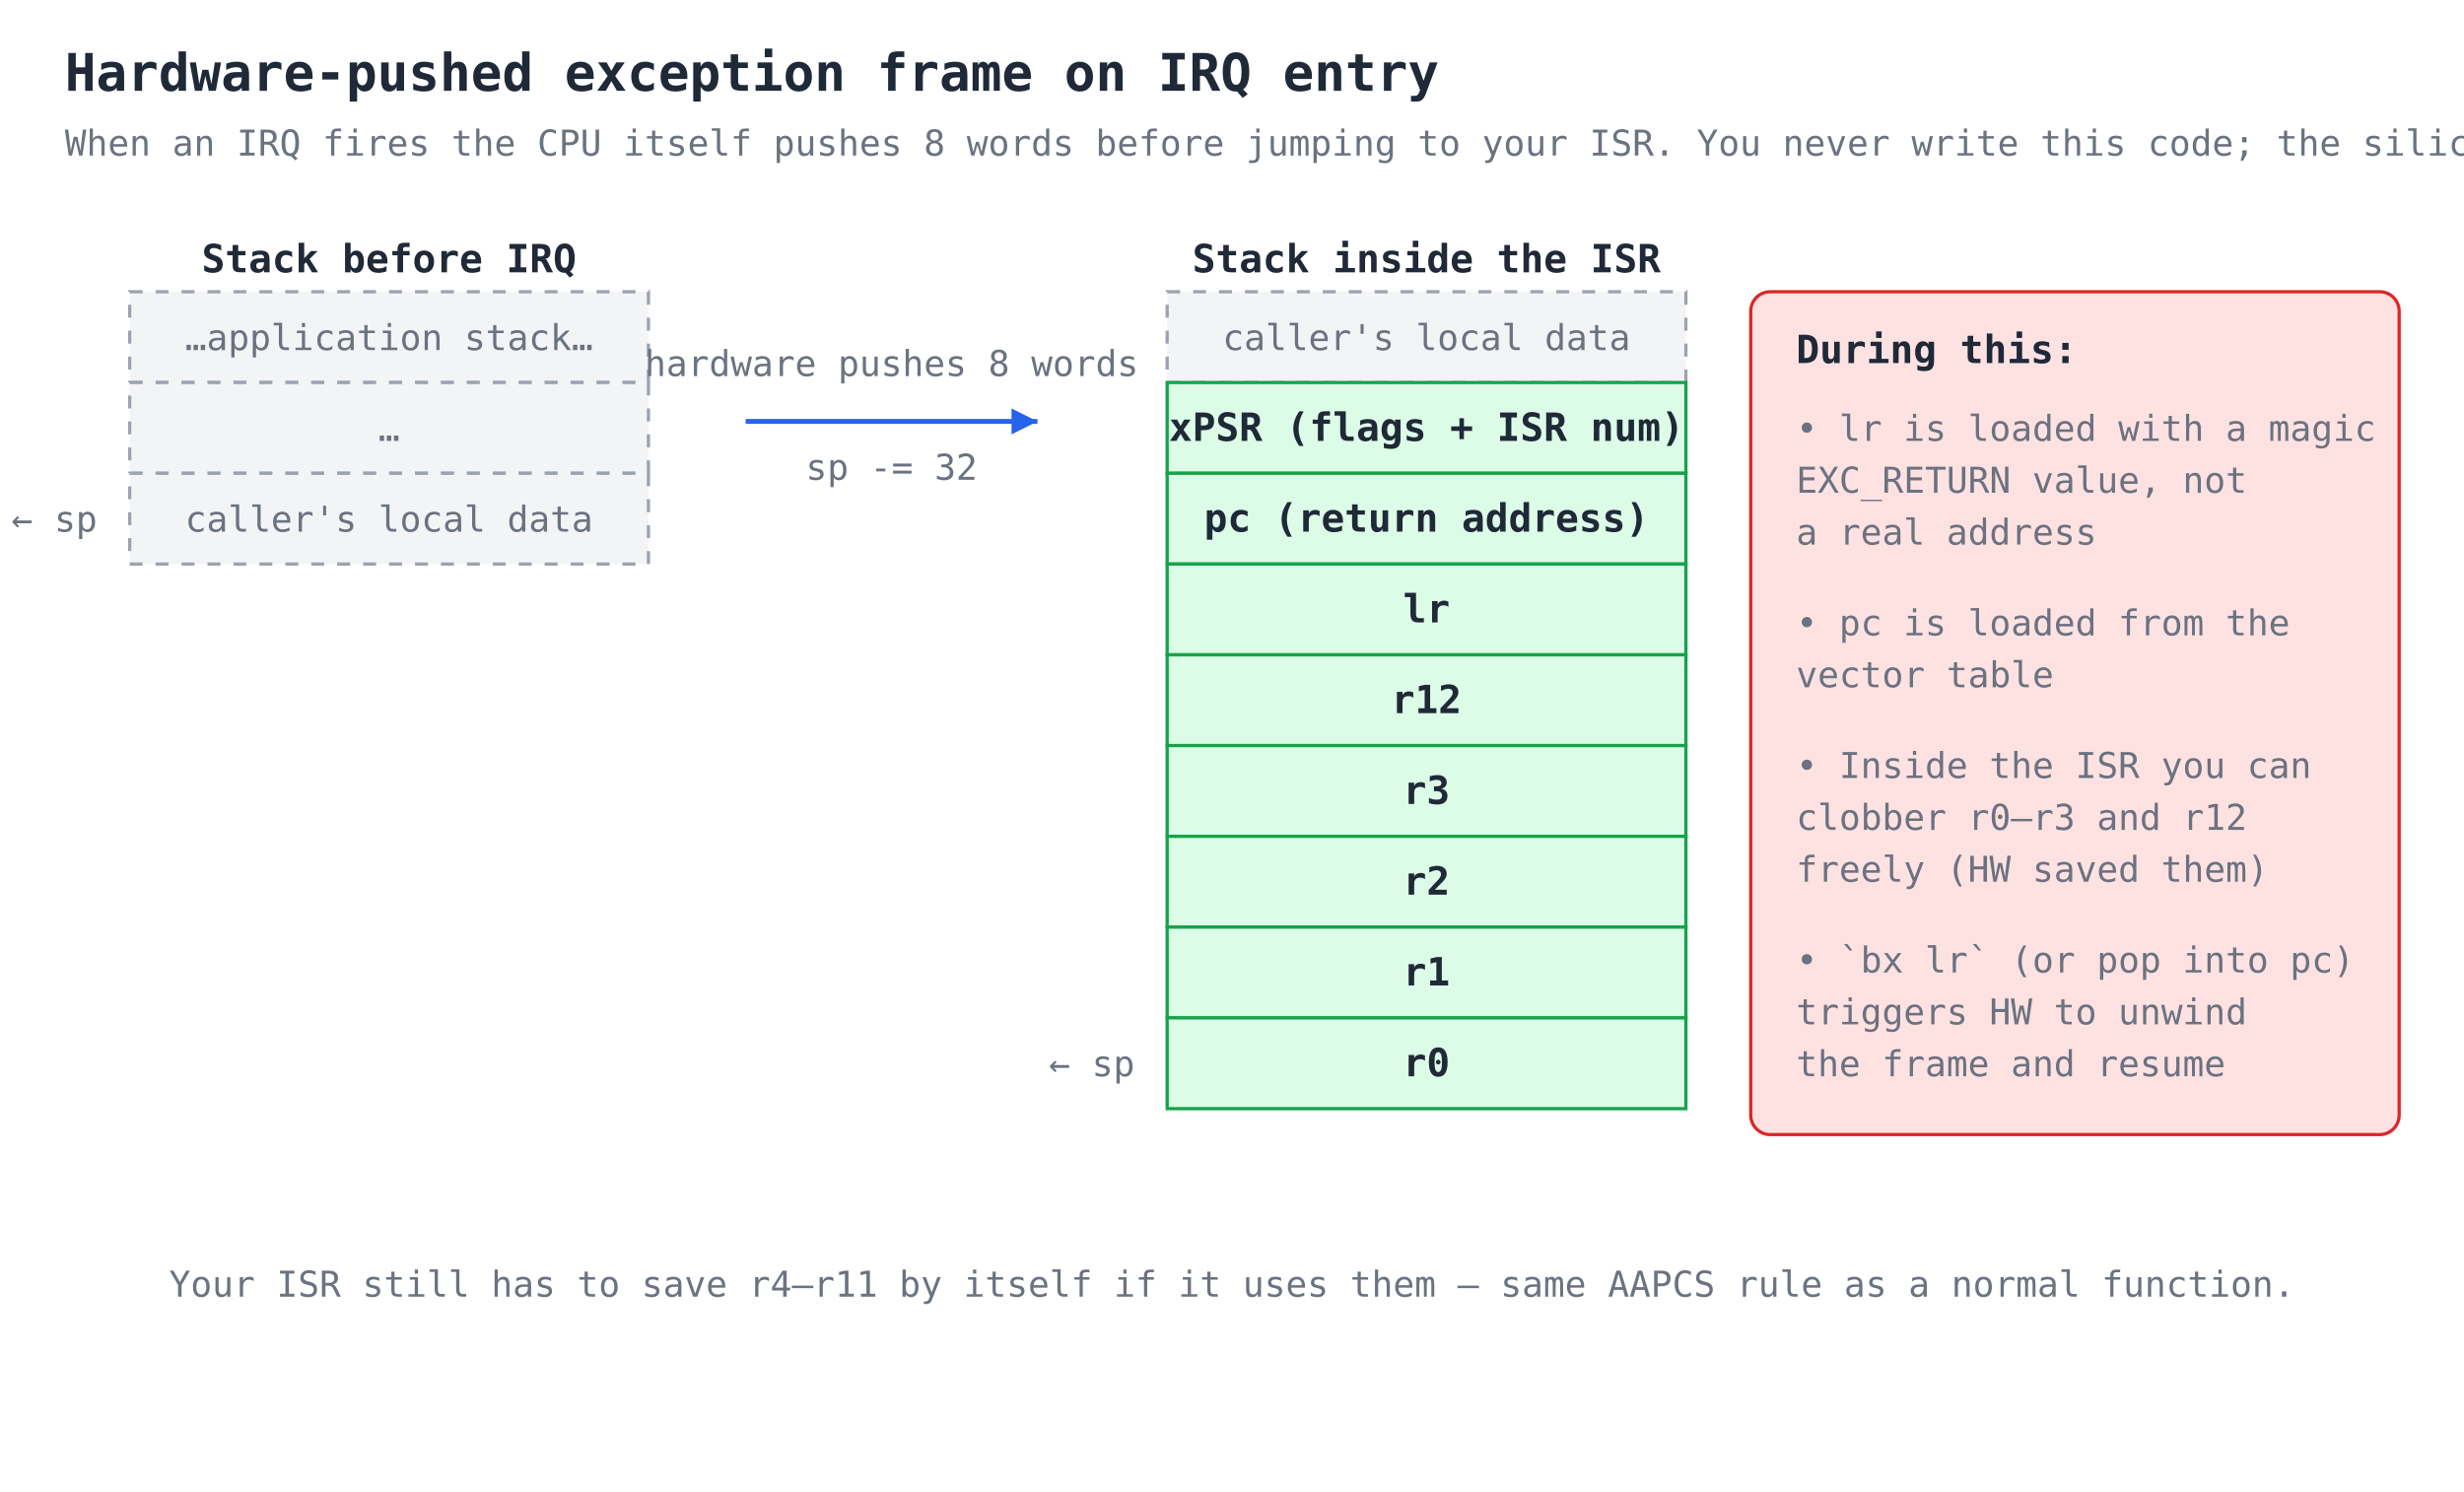
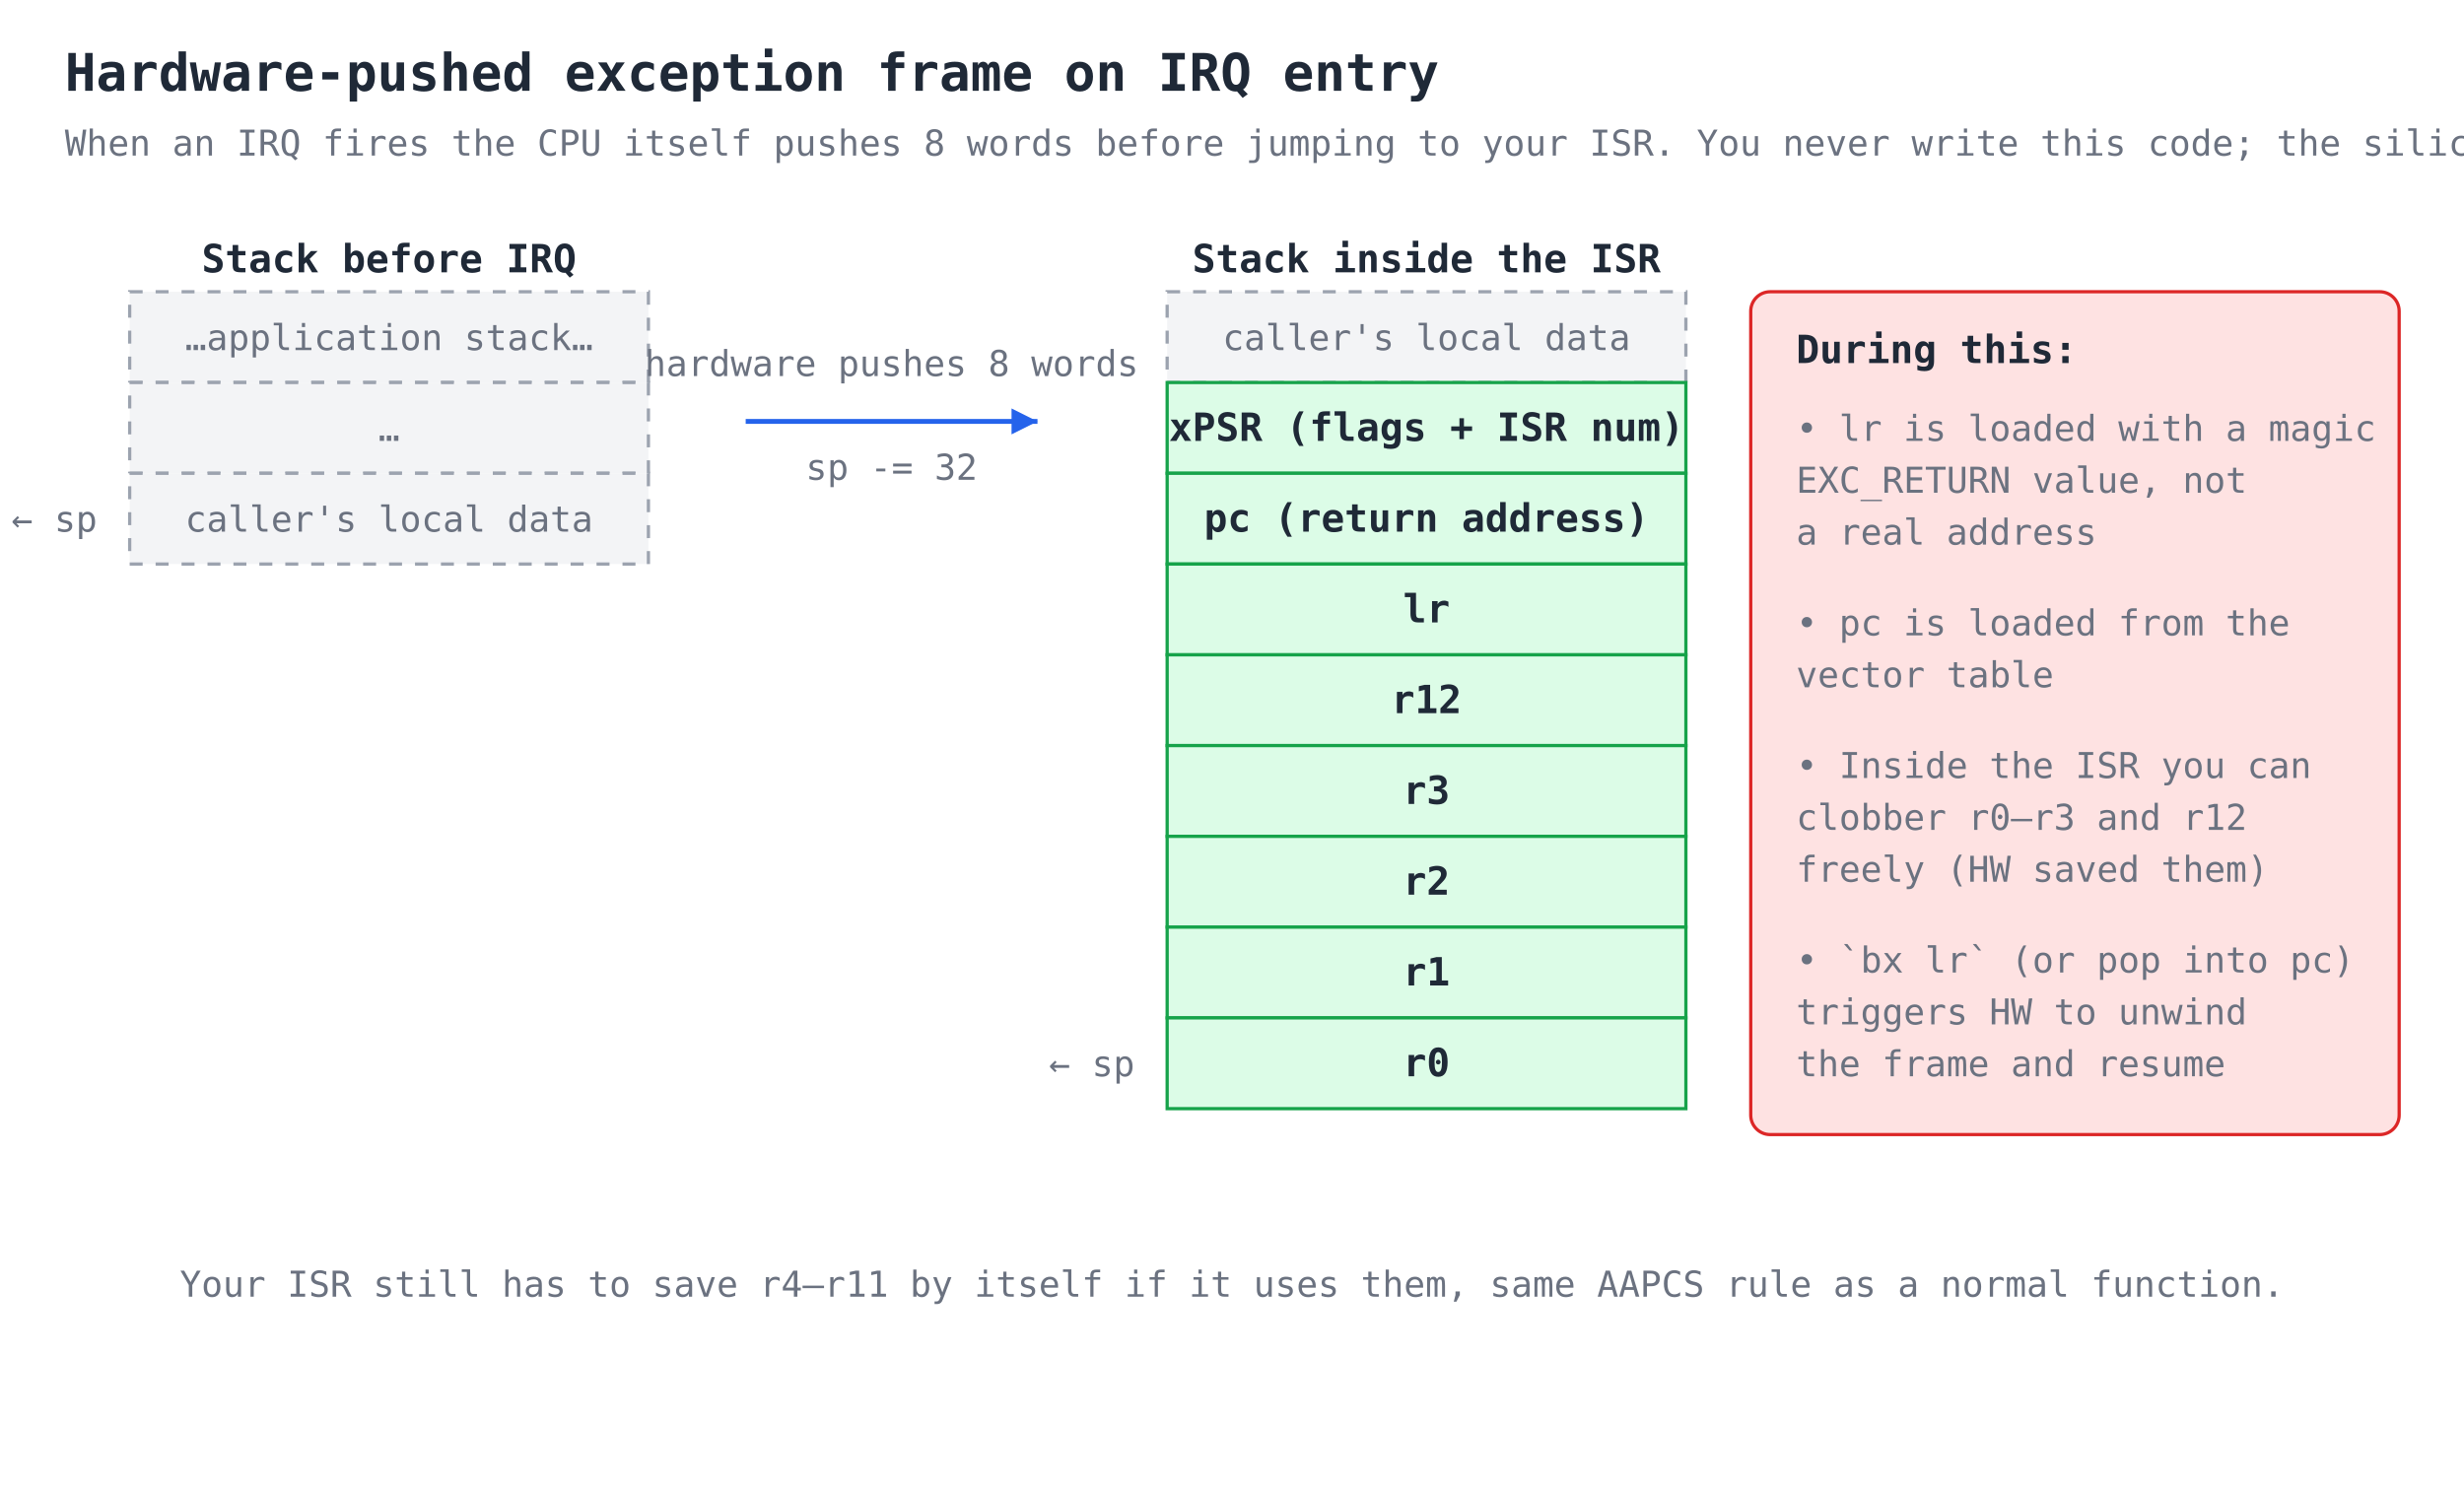
<svg xmlns="http://www.w3.org/2000/svg" viewBox="0 0 760 460" font-family="ui-monospace, Menlo, Monaco, monospace" font-size="12">
  <style>
    /* Light theme defaults: text falls back to near-black. */
    text { fill: #1f2937; }

.title { font-size: 16px; font-weight: bold; }
    .note  { font-size: 11px; fill: #6b7280; }
    .label { font-weight: bold; }
    .hw    { fill: #fee2e2; stroke: #dc2626; }
    .frame { fill: #dcfce7; stroke: #16a34a; }
    .other { fill: #f3f4f6; stroke: #9ca3af; stroke-dasharray: 4 4; }
    .arrow { stroke: #2563eb; stroke-width: 1.5; fill: none; }
    .addr  { font-size: 11px; fill: #6b7280; }

    @media (prefers-color-scheme: dark) {
      text { fill: #e5e7eb; }
      .note { fill: #9ca3af; }
      .hw { fill: #7f1d1d; }
      .frame { fill: #14532d; }
      .other { fill: #1f2937; }
      .addr { fill: #9ca3af; }
    }
  </style>
  <text x="20" y="28" class="title">Hardware-pushed exception frame on IRQ entry</text>
  <text x="20" y="48" class="note">When an IRQ fires the CPU itself pushes 8 words before jumping to your ISR. You never write this code; the silicon does.</text>
  <g transform="translate(40,90)">
    <text x="80" y="-6" text-anchor="middle" class="label">Stack before IRQ</text>
    <rect x="0" y="0" width="160" height="28" class="other" />
    <text x="80" y="18" text-anchor="middle" class="note">…application stack…</text>
    <rect x="0" y="28" width="160" height="28" class="other" />
    <text x="80" y="46" text-anchor="middle" class="note">…</text>
    <rect x="0" y="56" width="160" height="28" class="other" />
    <text x="80" y="74" text-anchor="middle" class="note">caller's local data</text>
    <text x="-10" y="74" text-anchor="end" class="addr">← sp</text>
  </g>
  <path d="M230,130 L320,130" class="arrow" />
  <polygon points="320,130 312,126 312,134" fill="#2563eb" />
  <text x="275" y="116" text-anchor="middle" class="note">hardware pushes 8 words</text>
  <text x="275" y="148" text-anchor="middle" class="note">sp -= 32</text>
  <g transform="translate(360,90)">
    <text x="80" y="-6" text-anchor="middle" class="label">Stack inside the ISR</text>
    <rect x="0" y="0" width="160" height="28" class="other" />
    <text x="80" y="18" text-anchor="middle" class="note">caller's local data</text>
    <rect x="0" y="28" width="160" height="28" class="frame" />
    <text x="80" y="46" text-anchor="middle" class="label">xPSR (flags + ISR num)</text>
    <rect x="0" y="56" width="160" height="28" class="frame" />
    <text x="80" y="74" text-anchor="middle" class="label">pc (return address)</text>
    <rect x="0" y="84" width="160" height="28" class="frame" />
    <text x="80" y="102" text-anchor="middle" class="label">lr</text>
    <rect x="0" y="112" width="160" height="28" class="frame" />
    <text x="80" y="130" text-anchor="middle" class="label">r12</text>
    <rect x="0" y="140" width="160" height="28" class="frame" />
    <text x="80" y="158" text-anchor="middle" class="label">r3</text>
    <rect x="0" y="168" width="160" height="28" class="frame" />
    <text x="80" y="186" text-anchor="middle" class="label">r2</text>
    <rect x="0" y="196" width="160" height="28" class="frame" />
    <text x="80" y="214" text-anchor="middle" class="label">r1</text>
    <rect x="0" y="224" width="160" height="28" class="frame" />
    <text x="80" y="242" text-anchor="middle" class="label">r0</text>
    <text x="-10" y="242" text-anchor="end" class="addr">← sp</text>
  </g>
  <g transform="translate(540,90)">
    <rect x="0" y="0" width="200" height="260" class="hw" rx="6" />
    <text x="14" y="22" class="label">During this:</text>
    <text x="14" y="46" class="note">• lr is loaded with a magic</text>
    <text x="14" y="62" class="note">  EXC_RETURN value, not</text>
    <text x="14" y="78" class="note">  a real address</text>
    <text x="14" y="106" class="note">• pc is loaded from the</text>
    <text x="14" y="122" class="note">  vector table</text>
    <text x="14" y="150" class="note">• Inside the ISR you can</text>
    <text x="14" y="166" class="note">  clobber r0–r3 and r12</text>
    <text x="14" y="182" class="note">  freely (HW saved them)</text>
    <text x="14" y="210" class="note">• `bx lr` (or pop into pc)</text>
    <text x="14" y="226" class="note">  triggers HW to unwind</text>
    <text x="14" y="242" class="note">  the frame and resume</text>
  </g>
-   <text x="380" y="400" text-anchor="middle" class="note">Your ISR still has to save r4–r11 by itself if it uses them — same AAPCS rule as a normal function.</text>
+   <text x="380" y="400" text-anchor="middle" class="note">Your ISR still has to save r4–r11 by itself if it uses them, same AAPCS rule as a normal function.</text>
</svg>
